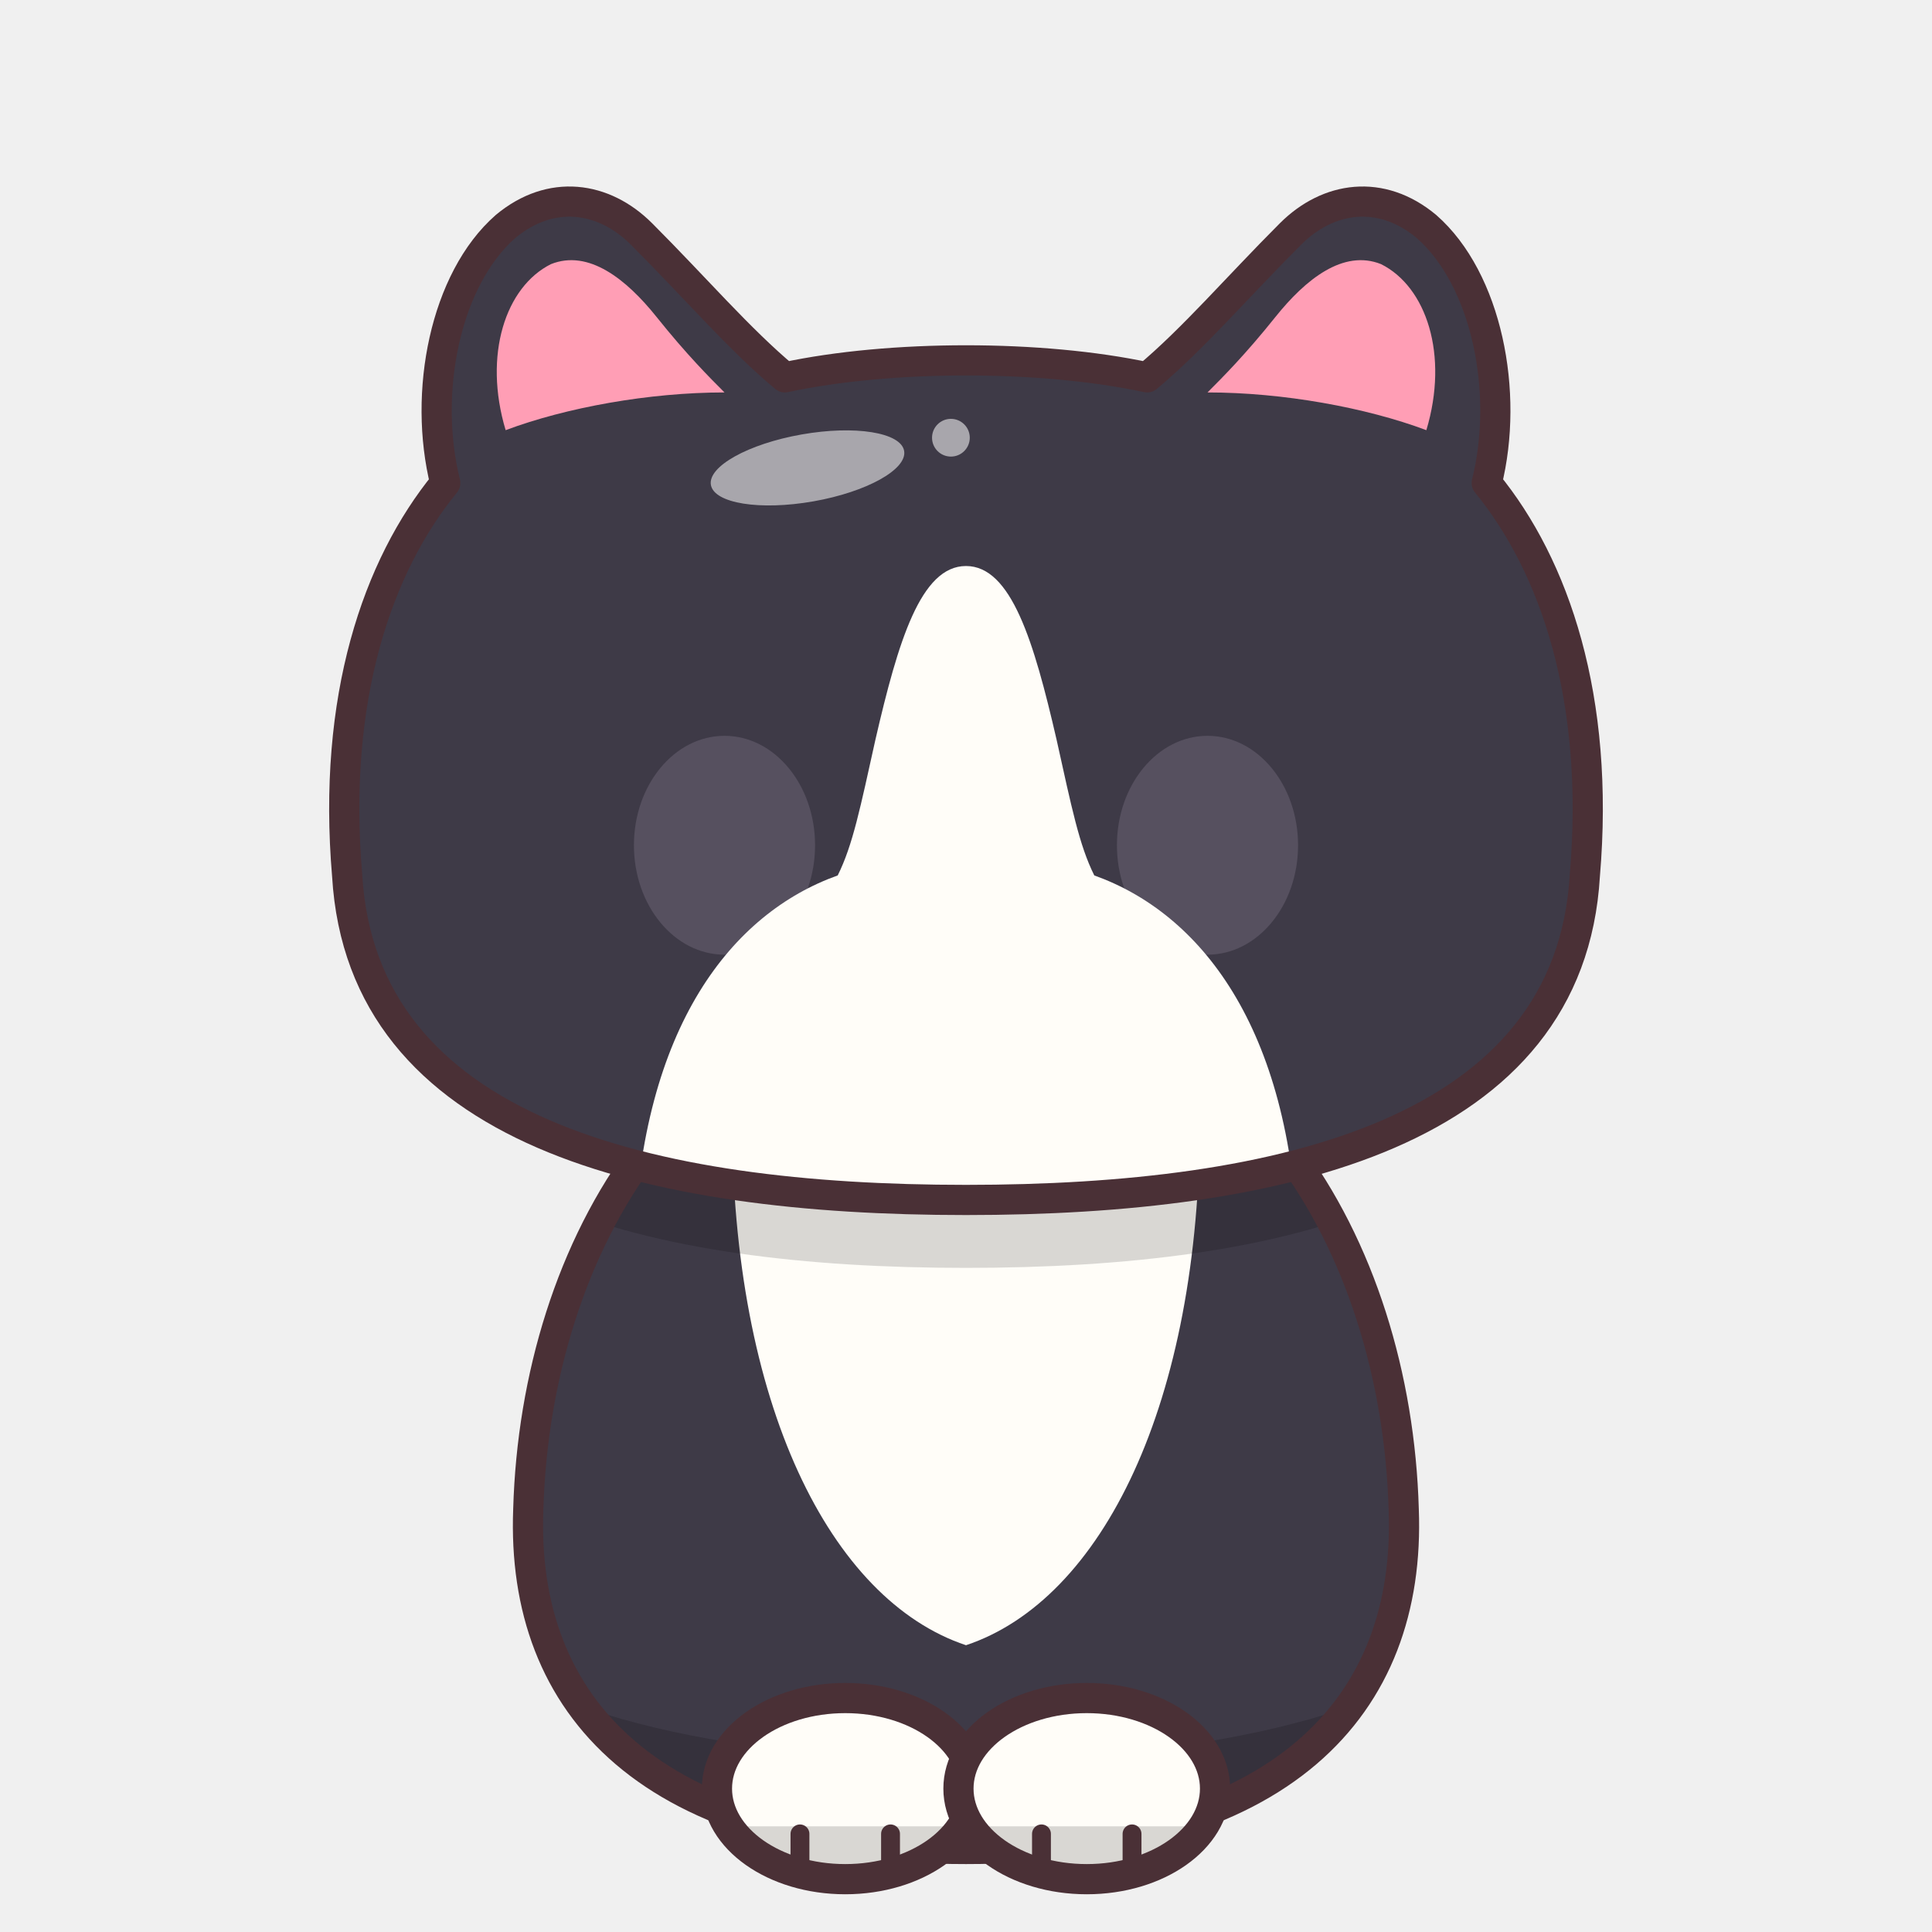
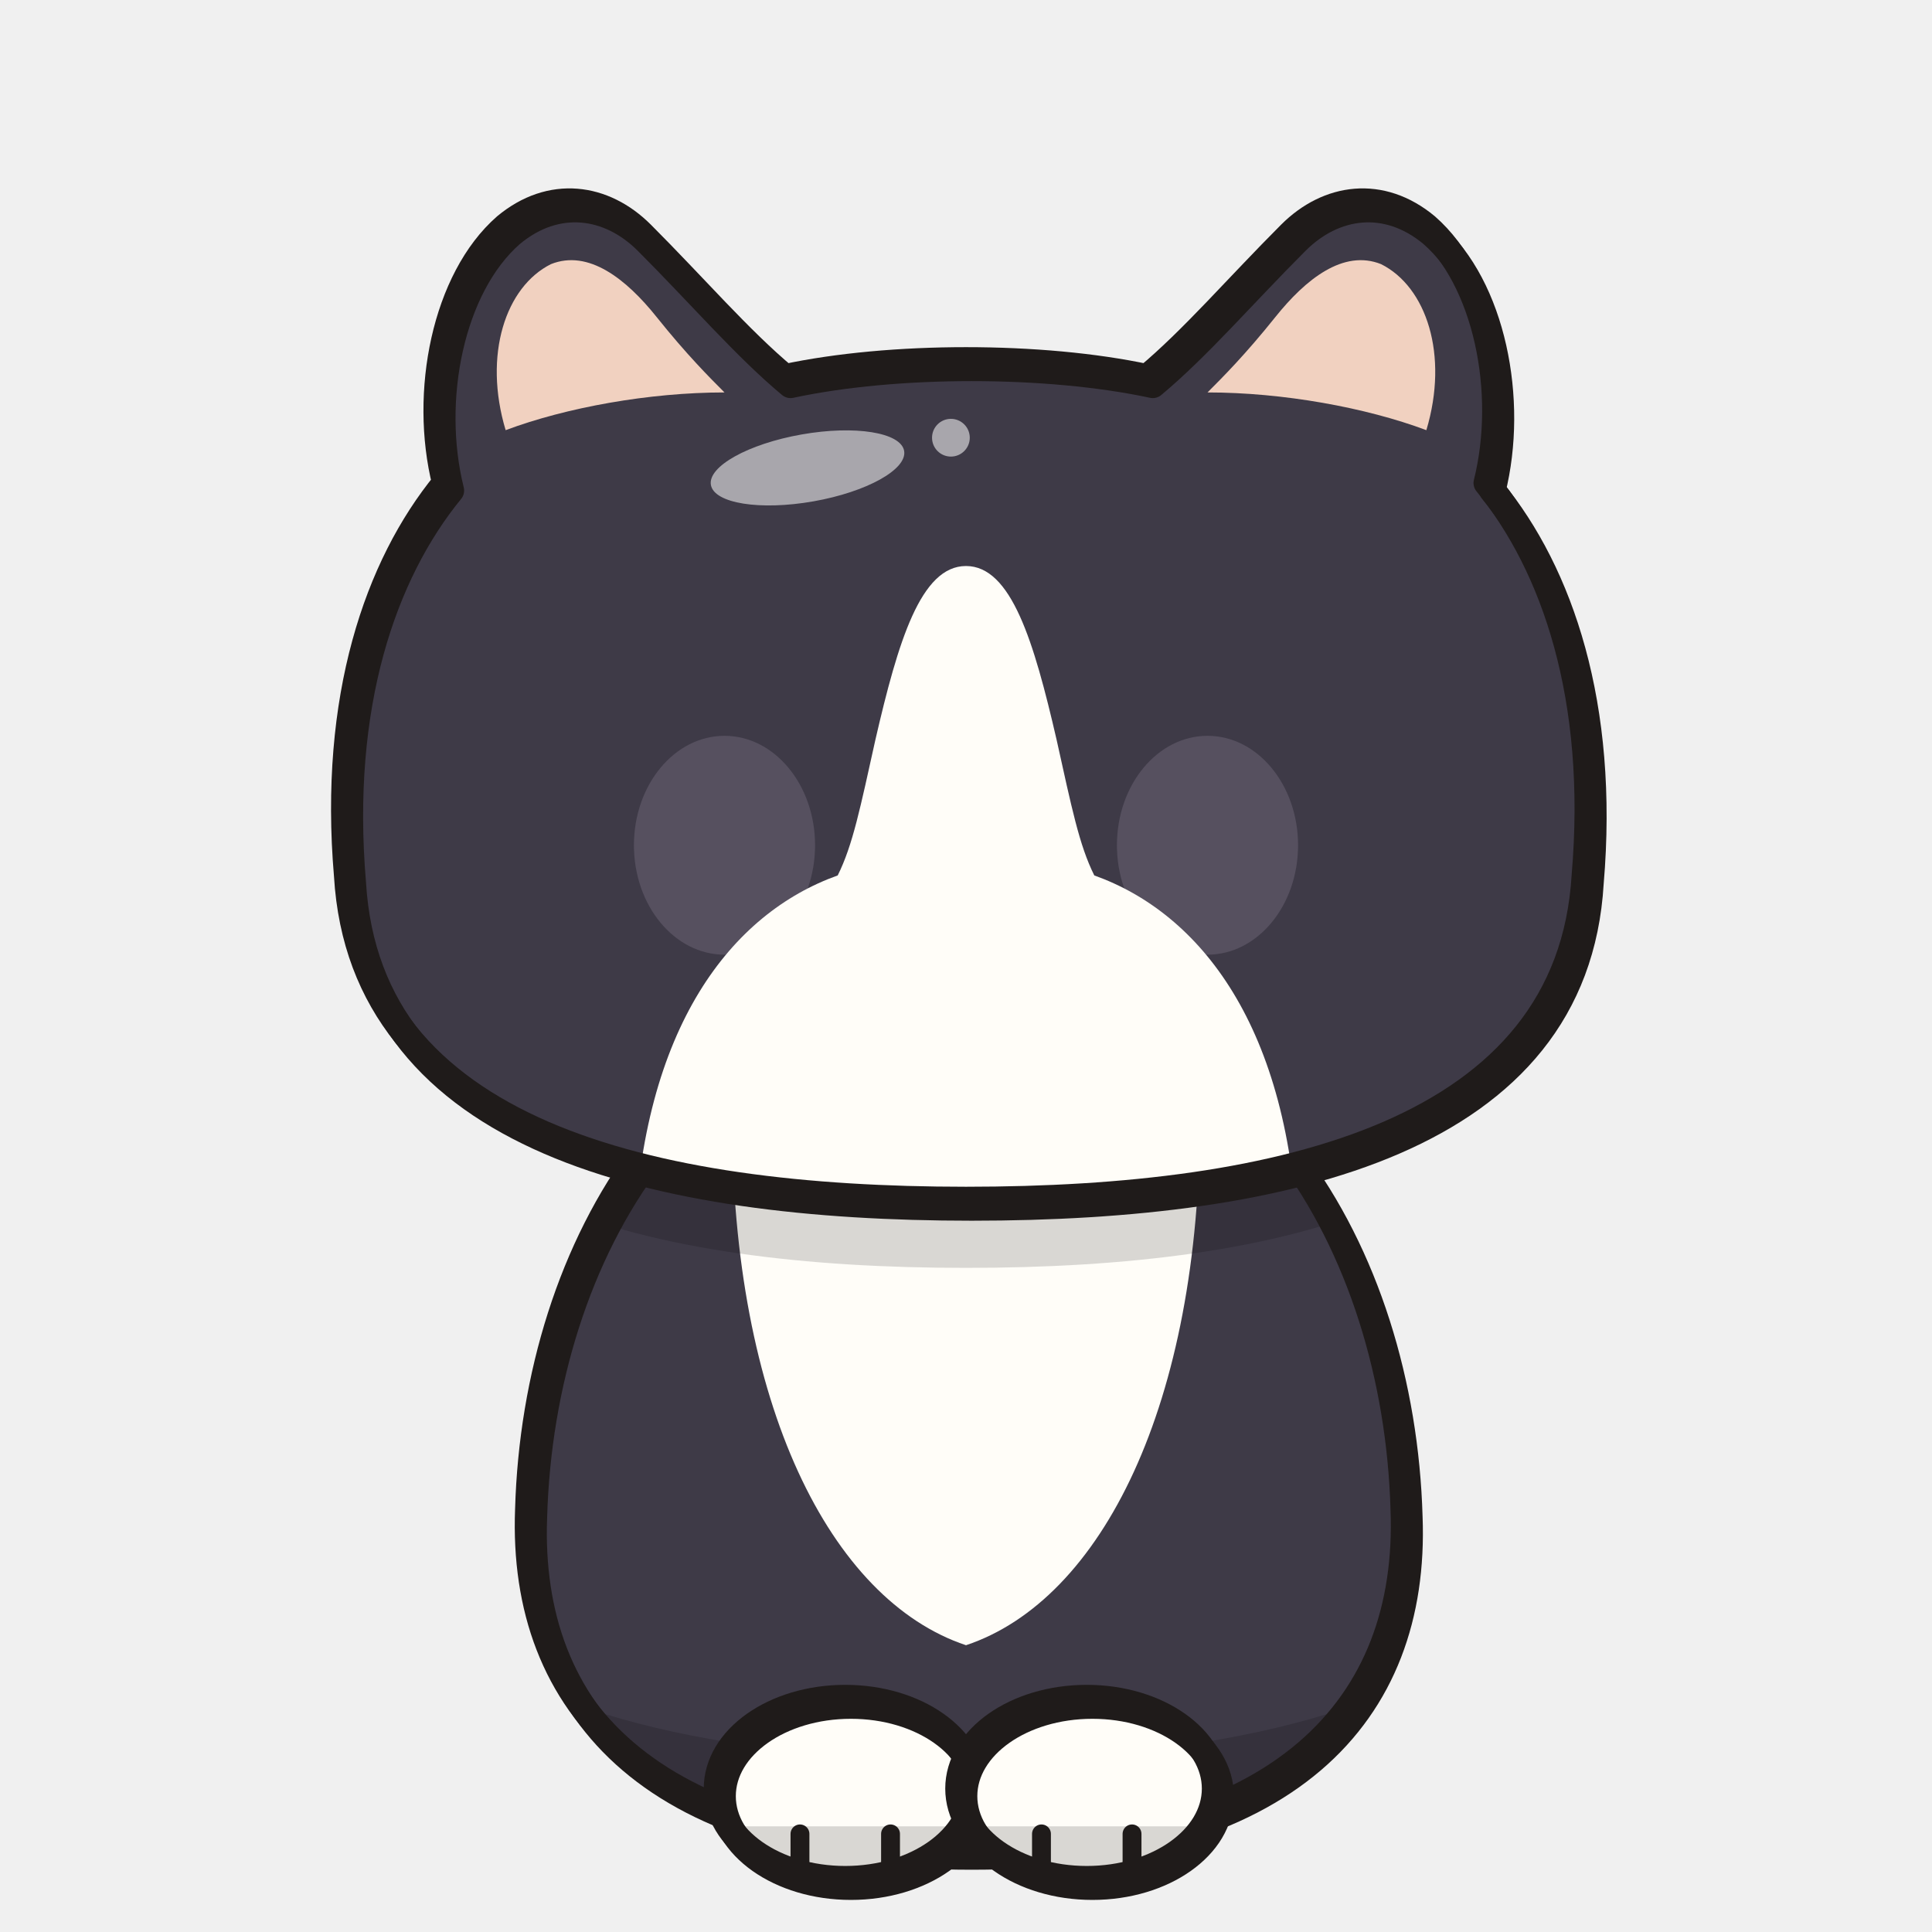
<svg xmlns="http://www.w3.org/2000/svg" viewBox="0 0 512 512" width="512" height="512">
  <defs>
    <path id="tail-shape" d="M350 462 C400 472 446 452 452 400 C456 362 440 334 416 336 C394 338 388 362 402 374 C414 384 420 396 416 410 C410 432 388 440 354 430 Z" />
    <path id="body-shape" d="M256 262 C330 262 370 330 372 400 C374 452 340 490 256 490 C172 490 138 452 140 400 C142 330 182 262 256 262 Z" />
    <ellipse id="paw-l-shape" cx="224" cy="474" rx="34" ry="24" />
    <ellipse id="paw-r-shape" cx="288" cy="474" rx="34" ry="24" />
    <path id="head-shape" d="M256 318 C172 318 96 300 92 232 C88 185 100 150 118 128 C112 104 118 74 134 60 C146 50 160 52 170 62 C184 76 196 90 208 100 C236 94 276 94 304 100 C316 90 328 76 342 62 C352 52 366 50 378 60 C394 74 400 104 394 128 C412 150 424 185 420 232 C416 300 340 318 256 318 Z" />
    <clipPath id="clip-tail">
      <use href="#tail-shape" />
    </clipPath>
    <clipPath id="clip-body">
      <use href="#body-shape" />
    </clipPath>
    <clipPath id="clip-paw-l">
      <use href="#paw-l-shape" />
    </clipPath>
    <clipPath id="clip-paw-r">
      <use href="#paw-r-shape" />
    </clipPath>
    <clipPath id="clip-head">
      <use href="#head-shape" />
    </clipPath>
  </defs>
  <g stroke-linejoin="round" stroke-linecap="round">
    <g id="body">
      <use href="#body-shape" fill="#3E3A47" />
      <g clip-path="url(#clip-body)">
        <path fill="#FFFDF8" d="M194 296 L318 296 C318 372 292 424 256 436 C220 424 194 372 194 296 Z" />
        <use class="shade" href="#head-shape" fill="#000" fill-opacity="0.15" transform="translate(0 18)" />
        <path class="shade" fill="#000" fill-opacity="0.15" d="M120 432 C160 478 352 478 392 432 L400 520 L112 520 Z" />
      </g>
-       <use href="#body-shape" fill="none" stroke="#4A3036" stroke-width="8" />
+       <use href="#body-shape" fill="none" stroke="#1F1B1A" stroke-width="7" transform="translate(1.5 2)" />
+       <use href="#body-shape" fill="none" stroke="#1F1B1A" stroke-width="7" />
    </g>
    <g id="paw-l">
      <use href="#paw-l-shape" fill="#FFFDF8" />
      <g clip-path="url(#clip-paw-l)">
        <rect class="shade" fill="#000" fill-opacity="0.15" x="180" y="484" width="90" height="20" />
      </g>
-       <use href="#paw-l-shape" fill="none" stroke="#4A3036" stroke-width="8" />
-       <path fill="none" stroke="#4A3036" stroke-width="5" d="M212 496 L212 486 M236 496 L236 486" />
+       <use href="#paw-l-shape" fill="none" stroke="#1F1B1A" stroke-width="7" transform="translate(1.5 2)" />
+       <use href="#paw-l-shape" fill="none" stroke="#1F1B1A" stroke-width="7" />
+       <path fill="none" stroke="#1F1B1A" stroke-width="5" d="M212 496 L212 486 M236 496 L236 486" />
    </g>
    <g id="paw-r">
      <use href="#paw-r-shape" fill="#FFFDF8" />
      <g clip-path="url(#clip-paw-r)">
        <rect class="shade" fill="#000" fill-opacity="0.15" x="244" y="484" width="90" height="20" />
      </g>
-       <use href="#paw-r-shape" fill="none" stroke="#4A3036" stroke-width="8" />
-       <path fill="none" stroke="#4A3036" stroke-width="5" d="M276 496 L276 486 M300 496 L300 486" />
+       <use href="#paw-r-shape" fill="none" stroke="#1F1B1A" stroke-width="7" transform="translate(1.5 2)" />
+       <use href="#paw-r-shape" fill="none" stroke="#1F1B1A" stroke-width="7" />
+       <path fill="none" stroke="#1F1B1A" stroke-width="5" d="M276 496 L276 486 M300 496 L300 486" />
    </g>
    <g id="head">
      <use href="#head-shape" fill="#3E3A47" />
      <g clip-path="url(#clip-head)">
        <ellipse fill="#56505F" cx="192" cy="224" rx="24" ry="29" />
        <ellipse fill="#56505F" cx="320" cy="224" rx="24" ry="29" />
        <path fill="#FFFDF8" d="M256 150 C268 150 274 170 280 196 C284 214 286 224 290 232 C318 242 342 272 344 330 L168 330 C170 272 194 242 222 232 C226 224 228 214 232 196 C238 170 244 150 256 150 Z" />
      </g>
-       <path fill="#FF9EB5" d="M134 114 C128 94 134 76 146 70 C156 66 166 74 174 84 C182 94 188 100 192 104 C172 104 150 108 134 114 Z" />
-       <path fill="#FF9EB5" d="M378 114 C384 94 378 76 366 70 C356 66 346 74 338 84 C330 94 324 100 320 104 C340 104 362 108 378 114 Z" />
+       <path fill="#F1D1C0" d="M134 114 C128 94 134 76 146 70 C156 66 166 74 174 84 C182 94 188 100 192 104 C172 104 150 108 134 114 Z" />
+       <path fill="#F1D1C0" d="M378 114 C384 94 378 76 366 70 C356 66 346 74 338 84 C330 94 324 100 320 104 C340 104 362 108 378 114 Z" />
      <ellipse fill="#FFFFFF" fill-opacity="0.55" cx="214" cy="124" rx="26" ry="9" transform="rotate(-10 214 124)" />
      <circle fill="#FFFFFF" fill-opacity="0.55" cx="252" cy="116" r="5" />
-       <use href="#head-shape" fill="none" stroke="#4A3036" stroke-width="8" />
+       <use href="#head-shape" fill="none" stroke="#1F1B1A" stroke-width="7" transform="translate(1.5 2)" />
+       <use href="#head-shape" fill="none" stroke="#1F1B1A" stroke-width="7" />
    </g>
  </g>
</svg>
